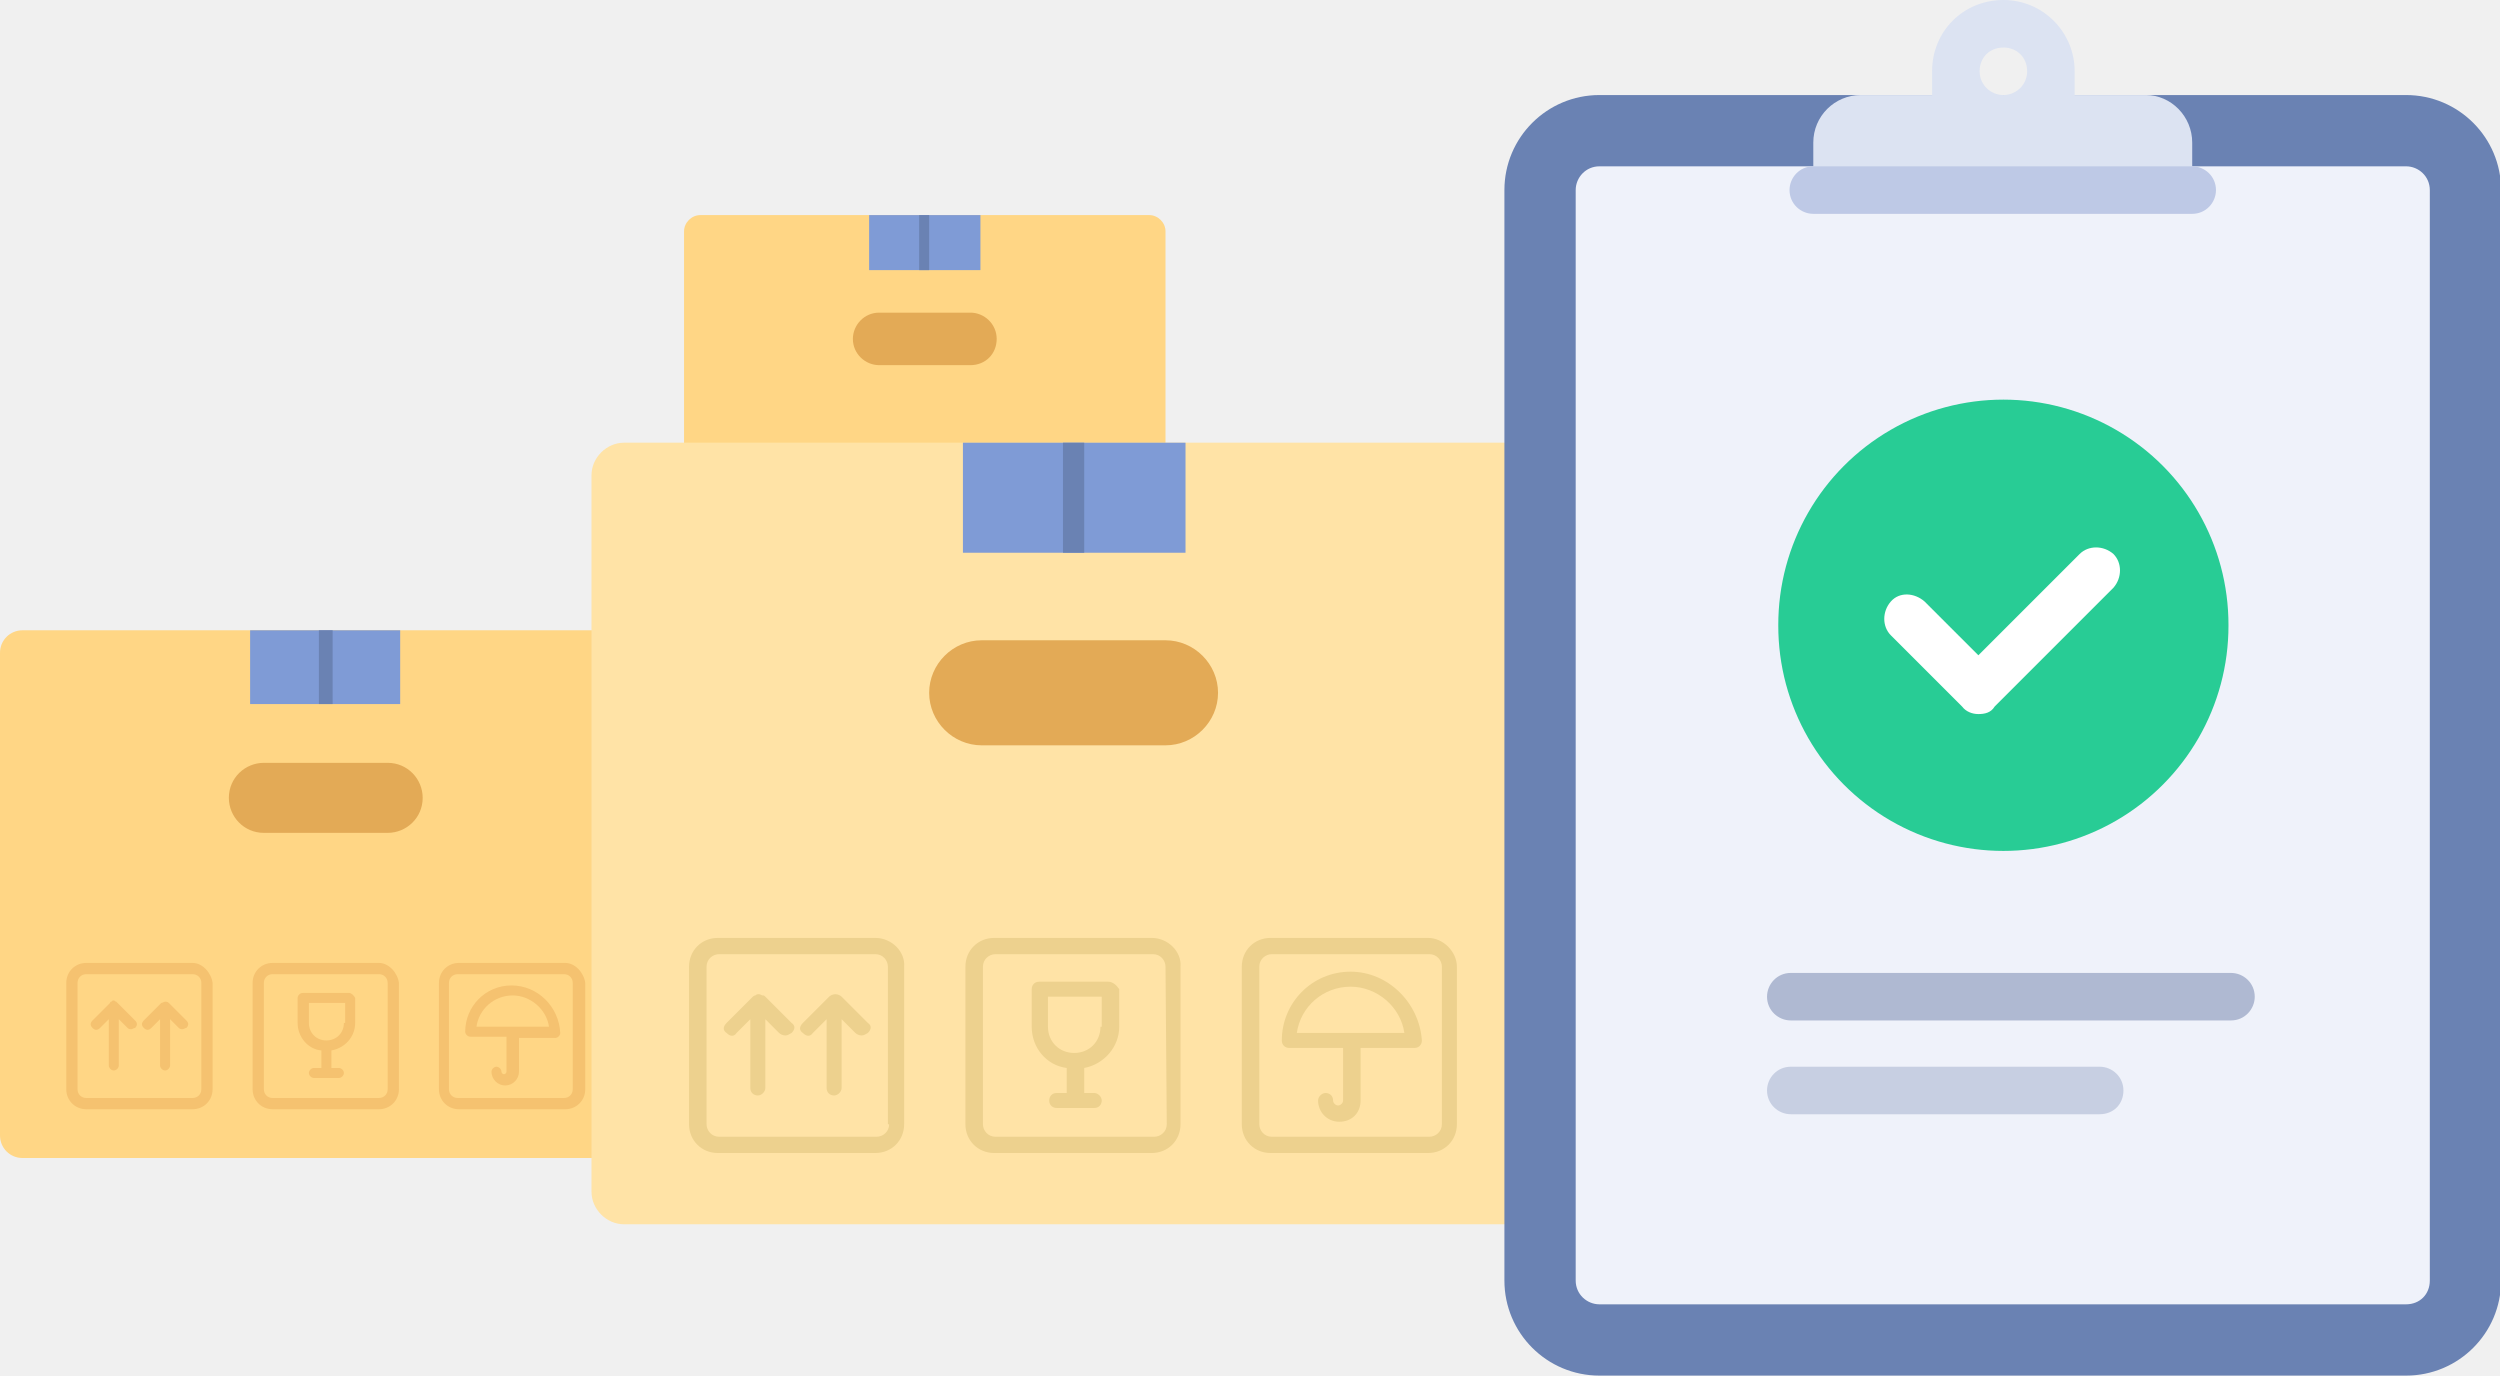
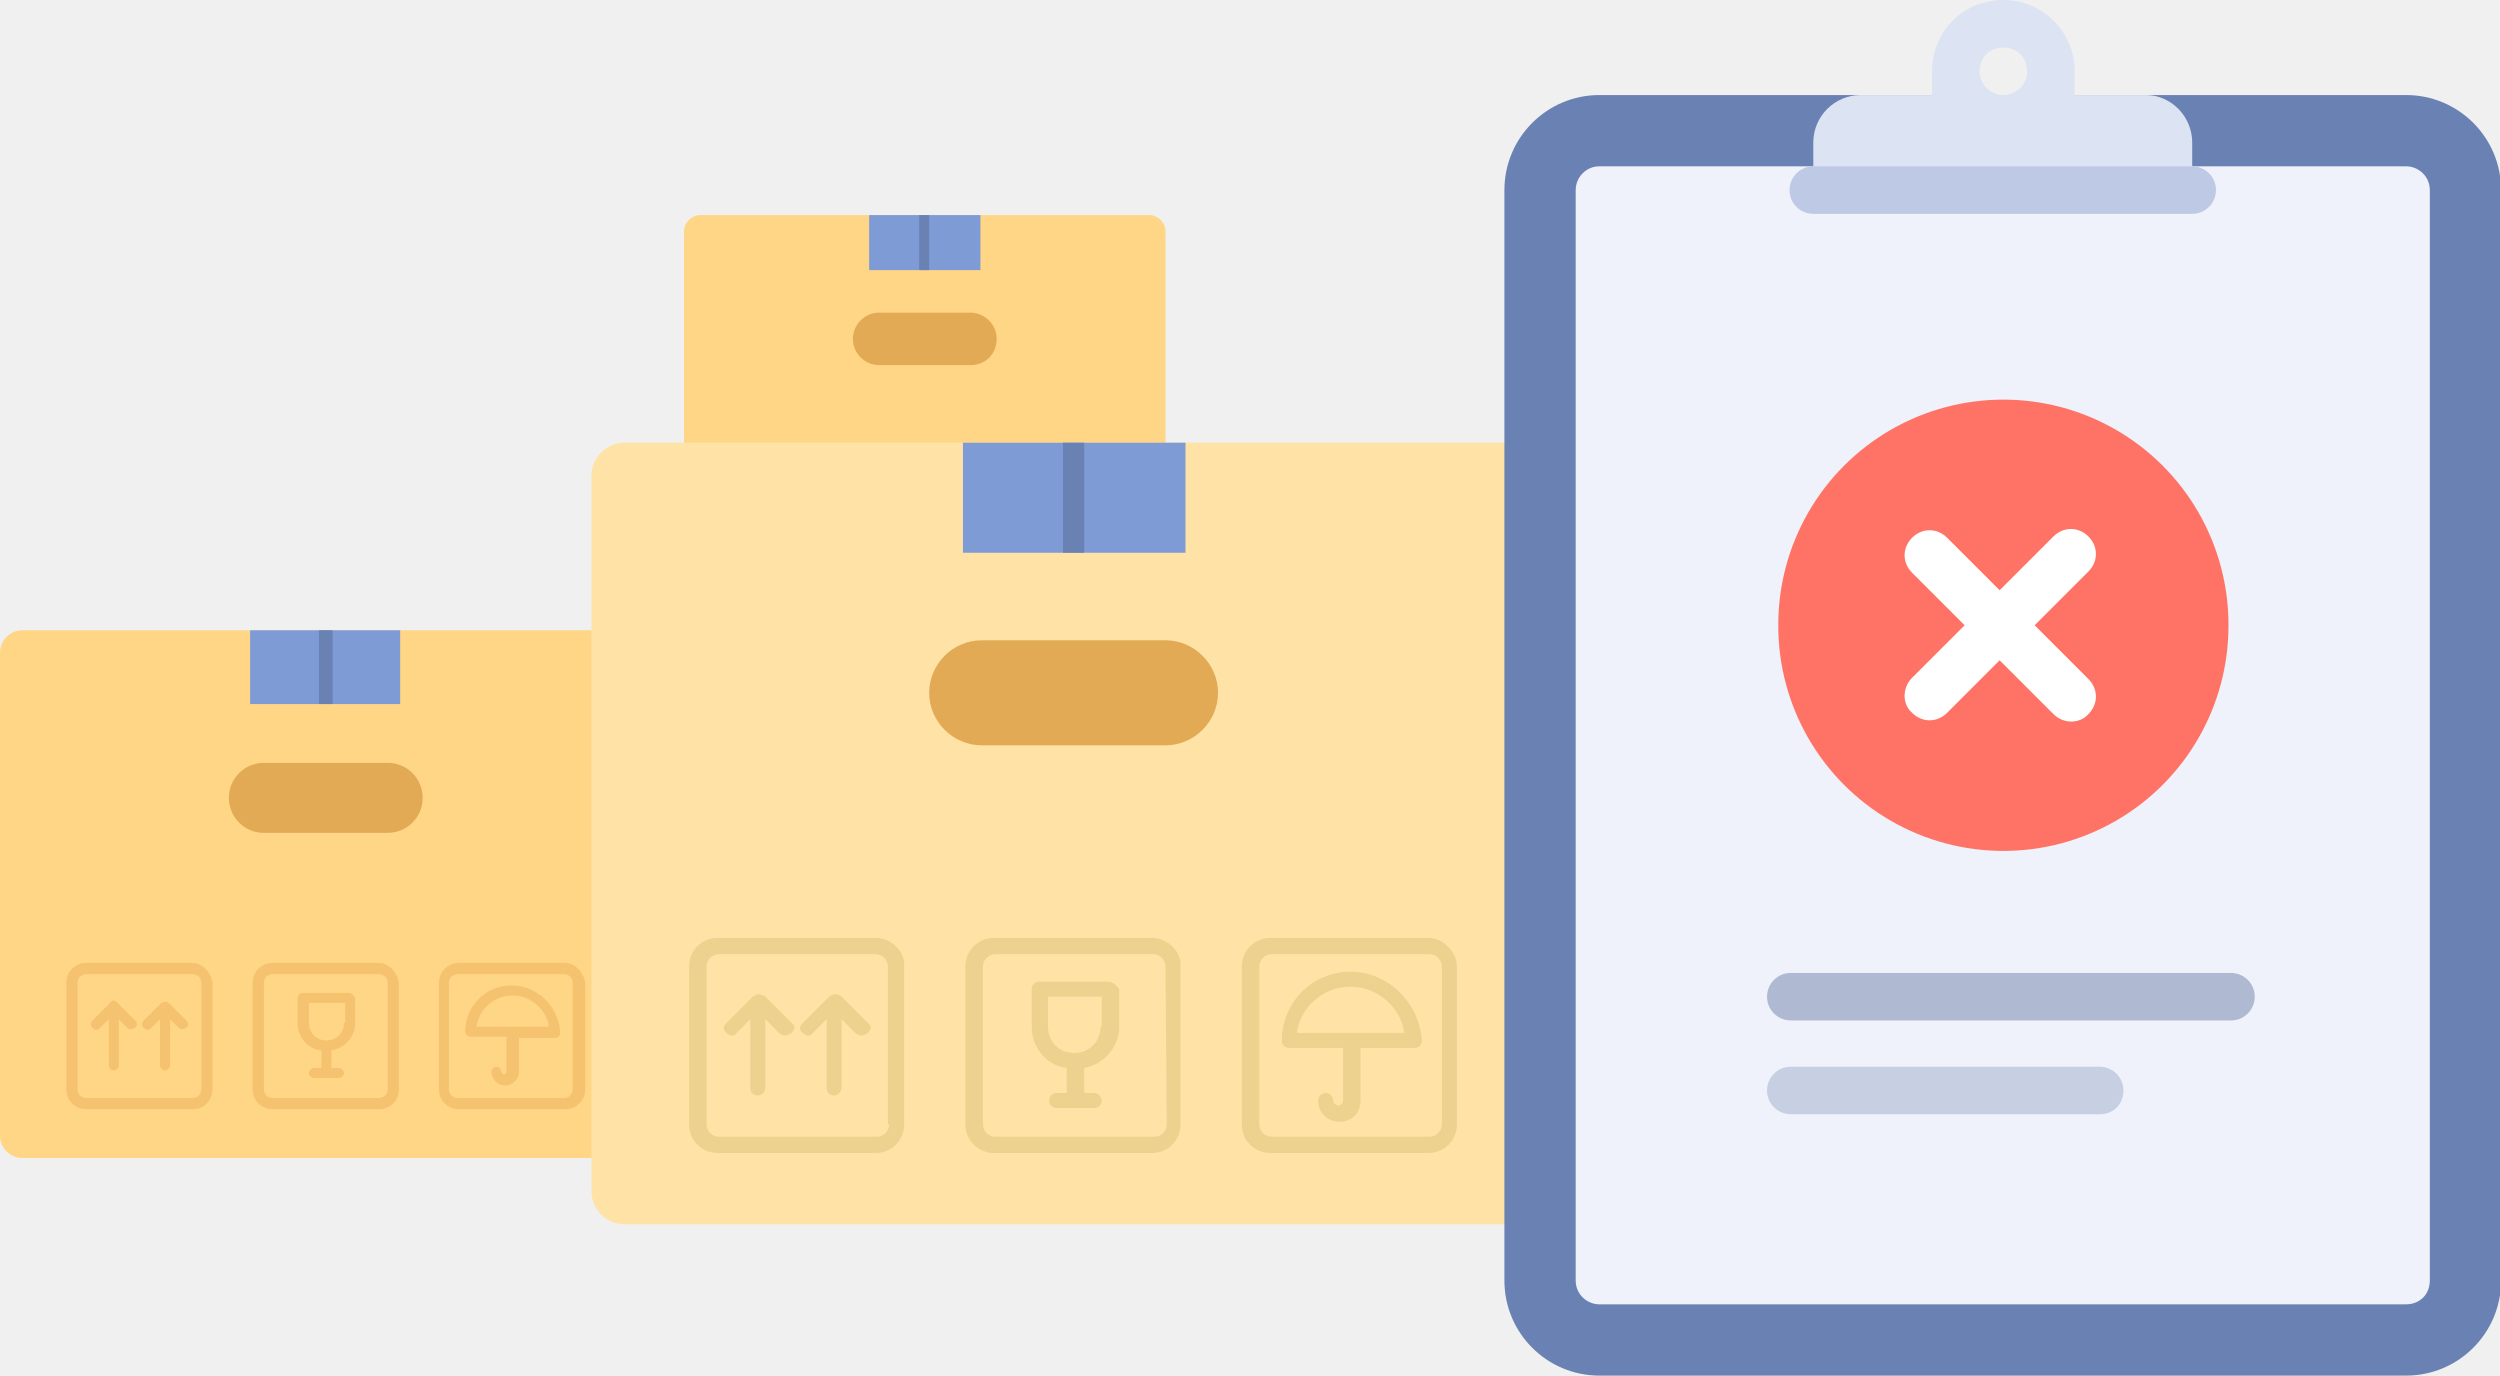
- <svg xmlns="http://www.w3.org/2000/svg" t="1607592596295" class="icon" viewBox="0 0 1861 1024" version="1.1" p-id="3411" width="147.208" height="81">
+ <svg xmlns="http://www.w3.org/2000/svg" t="1607592530447" class="icon" viewBox="0 0 1861 1024" version="1.1" p-id="2570" width="147.208" height="81">
  <defs>
    <style type="text/css" />
  </defs>
-   <path d="M485.004 845.265v-359.331c0-9.309-7.447-16.756-16.756-16.756h-451.491c-9.309 0-16.756 7.447-16.756 16.756v359.331c0 9.309 7.447 16.756 16.756 16.756h451.491c8.378-0.931 16.756-8.378 16.756-16.756z" fill="#FFD685" p-id="3412" />
-   <path d="M0 485.004v-2.793 3.724-0.931zM485.004 485.004V482.211v2.793z" fill="#FFD05B" p-id="3413" />
-   <path d="M186.182 469.178h111.709v54.924h-111.709z" fill="#7F9BD6" p-id="3414" />
-   <path d="M237.382 469.178h10.24v54.924h-10.24z" fill="#6A82B3" p-id="3415" />
-   <path d="M143.36 716.8h-79.127c-8.378 0-14.895 6.516-14.895 14.895v79.127c0 8.378 6.516 14.895 14.895 14.895h79.127c8.378 0 14.895-6.516 14.895-14.895v-79.127c-0.931-7.447-7.447-14.895-14.895-14.895z m6.516 94.022c0 3.724-2.793 6.516-6.516 6.516h-79.127c-3.724 0-6.516-2.793-6.516-6.516v-79.127c0-3.724 2.793-6.516 6.516-6.516h79.127c3.724 0 6.516 2.793 6.516 6.516v79.127z" fill="#F5C270" p-id="3416" />
-   <path d="M87.505 746.589l-0.931-0.931c-0.931 0-0.931-0.931-1.862-0.931s-0.931 0-1.862 0.931c-0.931 0-0.931 0.931-0.931 0.931l-13.033 13.033c-1.862 1.862-1.862 3.724 0 5.585 1.862 1.862 3.724 1.862 5.585 0l6.516-6.516v34.444c0 1.862 1.862 3.724 3.724 3.724s3.724-1.862 3.724-3.724v-34.444l6.516 6.516c0.931 0.931 1.862 0.931 2.793 0.931 0.931 0 1.862-0.931 2.793-0.931 1.862-1.862 1.862-3.724 0-5.585l-13.033-13.033zM125.673 746.589c-0.931-0.931-1.862-0.931-2.793-0.931s-1.862 0.931-2.793 0.931l-13.033 13.033c-1.862 1.862-1.862 3.724 0 5.585 1.862 1.862 3.724 1.862 5.585 0l6.516-6.516v34.444c0 1.862 1.862 3.724 3.724 3.724s3.724-1.862 3.724-3.724v-34.444l6.516 6.516c0.931 0.931 1.862 0.931 2.793 0.931 0.931 0 1.862-0.931 2.793-0.931 1.862-1.862 1.862-3.724 0-5.585l-13.033-13.033zM282.065 716.8h-79.127c-8.378 0-14.895 6.516-14.895 14.895v79.127c0 8.378 6.516 14.895 14.895 14.895h79.127c8.378 0 14.895-6.516 14.895-14.895v-79.127c-0.931-7.447-7.447-14.895-14.895-14.895z m6.516 94.022c0 3.724-2.793 6.516-6.516 6.516h-79.127c-3.724 0-6.516-2.793-6.516-6.516v-79.127c0-3.724 2.793-6.516 6.516-6.516h79.127c3.724 0 6.516 2.793 6.516 6.516v79.127z" fill="#F5C270" p-id="3417" />
-   <path d="M259.724 739.142h-34.444c-1.862 0-3.724 1.862-3.724 3.724v18.618c0 10.24 7.447 19.549 17.687 20.48v13.033h-5.585c-1.862 0-3.724 1.862-3.724 3.724s1.862 3.724 3.724 3.724h18.618c1.862 0 3.724-1.862 3.724-3.724s-1.862-3.724-3.724-3.724h-5.585V781.964c10.24-1.862 17.687-10.24 17.687-20.48v-18.618c-0.931-1.862-2.793-3.724-4.655-3.724z m-3.724 22.342c0 7.447-5.585 13.033-13.033 13.033s-13.033-5.585-13.033-13.033v-14.895h26.996v14.895z" fill="#F5C270" p-id="3418" />
-   <path d="M420.771 716.8h-79.127c-8.378 0-14.895 6.516-14.895 14.895v79.127c0 8.378 6.516 14.895 14.895 14.895h79.127c8.378 0 14.895-6.516 14.895-14.895v-79.127c-0.931-7.447-7.447-14.895-14.895-14.895z m5.585 94.022c0 3.724-2.793 6.516-6.516 6.516h-79.127c-3.724 0-6.516-2.793-6.516-6.516v-79.127c0-3.724 2.793-6.516 6.516-6.516h79.127c3.724 0 6.516 2.793 6.516 6.516v79.127z" fill="#F5C270" p-id="3419" />
-   <path d="M380.742 733.556c-19.549 0-34.444 15.825-34.444 34.444 0 1.862 1.862 3.724 3.724 3.724h26.996v26.065c0 0.931-0.931 1.862-1.862 1.862s-1.862-0.931-1.862-1.862c0-1.862-1.862-3.724-3.724-3.724s-3.724 1.862-3.724 3.724c0 5.585 4.655 10.24 10.24 10.24 5.585 0 10.24-4.655 10.24-10.24V772.655h26.996c1.862 0 3.724-1.862 3.724-3.724-0.931-19.549-16.756-35.375-36.305-35.375z m-26.065 30.72c1.862-13.033 13.033-23.273 26.996-23.273 13.033 0 25.135 10.24 26.996 23.273h-53.993z" fill="#F5C270" p-id="3420" />
-   <path d="M288.582 619.985h-92.16c-14.895 0-26.065-12.102-26.065-26.065 0-14.895 12.102-26.065 26.065-26.065h92.16c14.895 0 26.065 12.102 26.065 26.065 0 14.895-12.102 26.065-26.065 26.065z" fill="#E3AA56" p-id="3421" />
-   <path d="M867.607 438.458v-266.24c0-6.516-5.585-12.102-12.102-12.102H521.309c-6.516 0-12.102 5.585-12.102 12.102v266.24c0 6.516 5.585 12.102 12.102 12.102h334.196c6.516 0 12.102-5.585 12.102-12.102z" fill="#FFD685" p-id="3422" />
-   <path d="M509.207 172.218v-1.862 2.793-0.931zM867.607 172.218V170.356v1.862z" fill="#FFD05B" p-id="3423" />
-   <path d="M646.982 160.116h82.851v40.96h-82.851z" fill="#7F9BD6" p-id="3424" />
-   <path d="M684.218 160.116h7.447v40.96h-7.447z" fill="#6A82B3" p-id="3425" />
-   <path d="M722.385 271.825h-67.956c-10.24 0-19.549-8.378-19.549-19.549 0-10.24 8.378-19.549 19.549-19.549h67.956c10.24 0 19.549 8.378 19.549 19.549 0 11.171-8.378 19.549-19.549 19.549z" fill="#E3AA56" p-id="3426" />
-   <path d="M1158.982 888.087V353.745c0-13.033-11.171-24.204-24.204-24.204h-670.255c-13.033 0-24.204 11.171-24.204 24.204v533.411c0 13.033 11.171 24.204 24.204 24.204h670.255c13.033 0.931 24.204-10.24 24.204-23.273z" fill="#FFE3A6" p-id="3427" />
-   <path d="M439.389 353.745v-3.724 6.516-2.793zM1158.982 353.745V349.091v4.655z" fill="#FFD05B" p-id="3428" />
-   <path d="M716.8 329.542h165.702v81.92H716.8z" fill="#7F9BD6" p-id="3429" />
-   <path d="M791.273 329.542h15.825v81.92H791.273z" fill="#6A82B3" p-id="3430" />
-   <path d="M651.636 698.182h-117.295c-12.102 0-21.411 9.309-21.411 21.411v117.295c0 12.102 9.309 21.411 21.411 21.411H651.636c12.102 0 21.411-9.309 21.411-21.411v-117.295c0.931-11.171-9.309-21.411-21.411-21.411z m10.24 138.705c0 5.585-4.655 9.309-9.309 9.309h-117.295c-5.585 0-9.309-4.655-9.309-9.309v-117.295c0-5.585 4.655-9.309 9.309-9.309H651.636c5.585 0 9.309 4.655 9.309 9.309v117.295z" fill="#EDD18E" p-id="3431" />
-   <path d="M569.716 741.935c-0.931-0.931-0.931-0.931-1.862-0.931s-1.862-0.931-2.793-0.931-1.862 0-2.793 0.931c-0.931 0-1.862 0.931-1.862 0.931l-19.549 19.549c-2.793 2.793-2.793 5.585 0 7.447 2.793 2.793 5.585 2.793 7.447 0l10.24-10.24v51.2c0 3.724 2.793 5.585 5.585 5.585s5.585-2.793 5.585-5.585v-51.2l10.24 10.24c0.931 0.931 2.793 1.862 4.655 1.862s2.793-0.931 4.655-1.862c2.793-2.793 2.793-5.585 0-7.447l-19.549-19.549zM626.502 741.935c-0.931-0.931-2.793-1.862-4.655-1.862s-3.724 0.931-4.655 1.862l-19.549 19.549c-2.793 2.793-2.793 5.585 0 7.447 2.793 2.793 5.585 2.793 7.447 0l10.24-10.24v51.2c0 3.724 2.793 5.585 5.585 5.585s5.585-2.793 5.585-5.585v-51.2l10.24 10.24c0.931 0.931 2.793 1.862 4.655 1.862s2.793-0.931 4.655-1.862c2.793-2.793 2.793-5.585 0-7.447l-19.549-19.549zM857.367 698.182h-117.295c-12.102 0-21.411 9.309-21.411 21.411v117.295c0 12.102 9.309 21.411 21.411 21.411h117.295c12.102 0 21.411-9.309 21.411-21.411v-117.295c0.931-11.171-9.309-21.411-21.411-21.411z m11.171 138.705c0 5.585-4.655 9.309-9.309 9.309h-118.225c-5.585 0-9.309-4.655-9.309-9.309v-117.295c0-5.585 4.655-9.309 9.309-9.309h117.295c5.585 0 9.309 4.655 9.309 9.309l0.931 117.295z" fill="#EDD18E" p-id="3432" />
-   <path d="M824.785 730.764h-51.2c-3.724 0-5.585 2.793-5.585 5.585v27.927c0 15.825 11.171 28.858 26.065 30.72v18.618h-7.447c-3.724 0-5.585 2.793-5.585 5.585 0 3.724 2.793 5.585 5.585 5.585h27.927c3.724 0 5.585-2.793 5.585-5.585s-2.793-5.585-5.585-5.585h-7.447v-18.618c14.895-2.793 26.065-15.825 26.065-30.72v-27.927c-1.862-2.793-4.655-5.585-8.378-5.585z m-5.585 33.513c0 11.171-8.378 19.549-19.549 19.549s-19.549-8.378-19.549-19.549v-22.342h40.029v22.342z" fill="#EDD18E" p-id="3433" />
-   <path d="M1063.098 698.182h-117.295c-12.102 0-21.411 9.309-21.411 21.411v117.295c0 12.102 9.309 21.411 21.411 21.411h117.295c12.102 0 21.411-9.309 21.411-21.411v-117.295c0-11.171-10.24-21.411-21.411-21.411z m10.24 138.705c0 5.585-4.655 9.309-9.309 9.309h-117.295c-5.585 0-9.309-4.655-9.309-9.309v-117.295c0-5.585 4.655-9.309 9.309-9.309h117.295c5.585 0 9.309 4.655 9.309 9.309v117.295z" fill="#EDD18E" p-id="3434" />
-   <path d="M1005.382 723.316c-28.858 0-51.2 23.273-51.2 51.2 0 3.724 2.793 5.585 5.585 5.585h40.029v39.098c0 1.862-1.862 3.724-3.724 3.724s-3.724-1.862-3.724-3.724c0-3.724-2.793-5.585-5.585-5.585s-5.585 2.793-5.585 5.585c0 8.378 6.516 15.825 15.825 15.825s15.825-6.516 15.825-15.825v-39.098h40.029c3.724 0 5.585-2.793 5.585-5.585-1.862-27.927-25.135-51.2-53.062-51.2z m-40.029 45.615c2.793-19.549 19.549-34.444 40.029-34.444 19.549 0 37.236 14.895 40.029 34.444h-80.058z" fill="#EDD18E" p-id="3435" />
-   <path d="M867.607 554.822h-136.844c-21.411 0-39.098-17.687-39.098-39.098 0-21.411 17.687-39.098 39.098-39.098h136.844c21.411 0 39.098 17.687 39.098 39.098 0 21.411-17.687 39.098-39.098 39.098z" fill="#E3AA56" p-id="3436" />
-   <path d="M1791.069 1024h-600.436c-39.098 0-70.749-31.651-70.749-70.749v-811.753c0-39.098 31.651-70.749 70.749-70.749h600.436c39.098 0 70.749 31.651 70.749 70.749v811.753c0 39.098-31.651 70.749-70.749 70.749z" fill="#6A82B3" p-id="3437" />
-   <path d="M1791.069 970.938h-600.436c-9.309 0-17.687-7.447-17.687-17.687v-811.753c0-9.309 7.447-17.687 17.687-17.687h600.436c9.309 0 17.687 7.447 17.687 17.687v811.753c0 10.24-7.447 17.687-17.687 17.687z" fill="#EFF2FA" p-id="3438" />
-   <path d="M1597.44 70.749h-53.062v-17.687c0-28.858-23.273-53.062-53.062-53.062s-53.062 23.273-53.062 53.062v17.687h-53.062c-19.549 0-35.375 15.825-35.375 35.375v35.375h282.065v-35.375c0-19.549-15.825-35.375-34.444-35.375z m-106.124 0c-9.309 0-17.687-7.447-17.687-17.687s7.447-17.687 17.687-17.687 17.687 7.447 17.687 17.687-8.378 17.687-17.687 17.687z" fill="#DCE3F2" p-id="3439" />
-   <path d="M1631.884 159.185H1349.818c-9.309 0-17.687-7.447-17.687-17.687 0-9.309 7.447-17.687 17.687-17.687h282.065c9.309 0 17.687 7.447 17.687 17.687 0 9.309-7.447 17.687-17.687 17.687z" fill="#BEC9E6" p-id="3440" />
-   <path d="M1491.316 465.455m-167.564 0a167.564 167.564 0 1 0 335.127 0 167.564 167.564 0 1 0-335.127 0Z" fill="#28CC95" p-id="3441" />
-   <path d="M1472.698 531.549c-4.655 0-9.309-1.862-12.102-5.585l-53.062-53.062c-6.516-6.516-6.516-17.687 0-25.135s17.687-6.516 25.135 0l40.029 40.029 75.404-75.404c6.516-6.516 17.687-6.516 25.135 0 6.516 6.516 6.516 17.687 0 25.135l-88.436 88.436c-2.793 4.655-7.447 5.585-12.102 5.585z" fill="#FFFFFF" p-id="3442" />
-   <path d="M1660.742 759.622h-327.68c-9.309 0-17.687-7.447-17.687-17.687 0-9.309 7.447-17.687 17.687-17.687h327.68c9.309 0 17.687 7.447 17.687 17.687 0 9.309-7.447 17.687-17.687 17.687z" fill="#AFB9D2" p-id="3443" />
-   <path d="M1562.996 829.44h-229.935c-9.309 0-17.687-7.447-17.687-17.687 0-9.309 7.447-17.687 17.687-17.687h229.935c9.309 0 17.687 7.447 17.687 17.687 0 10.24-7.447 17.687-17.687 17.687z" fill="#C7CFE2" p-id="3444" />
+   <path d="M485.004 845.265v-359.331c0-9.309-7.447-16.756-16.756-16.756h-451.491c-9.309 0-16.756 7.447-16.756 16.756v359.331c0 9.309 7.447 16.756 16.756 16.756h451.491c8.378-0.931 16.756-8.378 16.756-16.756z" fill="#FFD685" p-id="2571" />
+   <path d="M0 485.004v-2.793 3.724-0.931zM485.004 485.004V482.211v2.793z" fill="#FFD05B" p-id="2572" />
+   <path d="M186.182 469.178h111.709v54.924h-111.709z" fill="#7F9BD6" p-id="2573" />
+   <path d="M237.382 469.178h10.24v54.924h-10.24z" fill="#6A82B3" p-id="2574" />
+   <path d="M143.36 716.8h-79.127c-8.378 0-14.895 6.516-14.895 14.895v79.127c0 8.378 6.516 14.895 14.895 14.895h79.127c8.378 0 14.895-6.516 14.895-14.895v-79.127c-0.931-7.447-7.447-14.895-14.895-14.895z m6.516 94.022c0 3.724-2.793 6.516-6.516 6.516h-79.127c-3.724 0-6.516-2.793-6.516-6.516v-79.127c0-3.724 2.793-6.516 6.516-6.516h79.127c3.724 0 6.516 2.793 6.516 6.516v79.127z" fill="#F5C270" p-id="2575" />
+   <path d="M87.505 746.589l-0.931-0.931c-0.931 0-0.931-0.931-1.862-0.931s-0.931 0-1.862 0.931c-0.931 0-0.931 0.931-0.931 0.931l-13.033 13.033c-1.862 1.862-1.862 3.724 0 5.585 1.862 1.862 3.724 1.862 5.585 0l6.516-6.516v34.444c0 1.862 1.862 3.724 3.724 3.724s3.724-1.862 3.724-3.724v-34.444l6.516 6.516c0.931 0.931 1.862 0.931 2.793 0.931 0.931 0 1.862-0.931 2.793-0.931 1.862-1.862 1.862-3.724 0-5.585l-13.033-13.033zM125.673 746.589c-0.931-0.931-1.862-0.931-2.793-0.931s-1.862 0.931-2.793 0.931l-13.033 13.033c-1.862 1.862-1.862 3.724 0 5.585 1.862 1.862 3.724 1.862 5.585 0l6.516-6.516v34.444c0 1.862 1.862 3.724 3.724 3.724s3.724-1.862 3.724-3.724v-34.444l6.516 6.516c0.931 0.931 1.862 0.931 2.793 0.931 0.931 0 1.862-0.931 2.793-0.931 1.862-1.862 1.862-3.724 0-5.585l-13.033-13.033zM282.065 716.8h-79.127c-8.378 0-14.895 6.516-14.895 14.895v79.127c0 8.378 6.516 14.895 14.895 14.895h79.127c8.378 0 14.895-6.516 14.895-14.895v-79.127c-0.931-7.447-7.447-14.895-14.895-14.895z m6.516 94.022c0 3.724-2.793 6.516-6.516 6.516h-79.127c-3.724 0-6.516-2.793-6.516-6.516v-79.127c0-3.724 2.793-6.516 6.516-6.516h79.127c3.724 0 6.516 2.793 6.516 6.516v79.127z" fill="#F5C270" p-id="2576" />
+   <path d="M259.724 739.142h-34.444c-1.862 0-3.724 1.862-3.724 3.724v18.618c0 10.24 7.447 19.549 17.687 20.48v13.033h-5.585c-1.862 0-3.724 1.862-3.724 3.724s1.862 3.724 3.724 3.724h18.618c1.862 0 3.724-1.862 3.724-3.724s-1.862-3.724-3.724-3.724h-5.585V781.964c10.24-1.862 17.687-10.24 17.687-20.48v-18.618c-0.931-1.862-2.793-3.724-4.655-3.724z m-3.724 22.342c0 7.447-5.585 13.033-13.033 13.033s-13.033-5.585-13.033-13.033v-14.895h26.996v14.895z" fill="#F5C270" p-id="2577" />
+   <path d="M420.771 716.8h-79.127c-8.378 0-14.895 6.516-14.895 14.895v79.127c0 8.378 6.516 14.895 14.895 14.895h79.127c8.378 0 14.895-6.516 14.895-14.895v-79.127c-0.931-7.447-7.447-14.895-14.895-14.895z m5.585 94.022c0 3.724-2.793 6.516-6.516 6.516h-79.127c-3.724 0-6.516-2.793-6.516-6.516v-79.127c0-3.724 2.793-6.516 6.516-6.516h79.127c3.724 0 6.516 2.793 6.516 6.516v79.127z" fill="#F5C270" p-id="2578" />
+   <path d="M380.742 733.556c-19.549 0-34.444 15.825-34.444 34.444 0 1.862 1.862 3.724 3.724 3.724h26.996v26.065c0 0.931-0.931 1.862-1.862 1.862s-1.862-0.931-1.862-1.862c0-1.862-1.862-3.724-3.724-3.724s-3.724 1.862-3.724 3.724c0 5.585 4.655 10.24 10.24 10.24 5.585 0 10.24-4.655 10.24-10.24V772.655h26.996c1.862 0 3.724-1.862 3.724-3.724-0.931-19.549-16.756-35.375-36.305-35.375z m-26.065 30.72c1.862-13.033 13.033-23.273 26.996-23.273 13.033 0 25.135 10.24 26.996 23.273h-53.993z" fill="#F5C270" p-id="2579" />
+   <path d="M288.582 619.985h-92.16c-14.895 0-26.065-12.102-26.065-26.065 0-14.895 12.102-26.065 26.065-26.065h92.16c14.895 0 26.065 12.102 26.065 26.065 0 14.895-12.102 26.065-26.065 26.065z" fill="#E3AA56" p-id="2580" />
+   <path d="M867.607 438.458v-266.24c0-6.516-5.585-12.102-12.102-12.102H521.309c-6.516 0-12.102 5.585-12.102 12.102v266.24c0 6.516 5.585 12.102 12.102 12.102h334.196c6.516 0 12.102-5.585 12.102-12.102z" fill="#FFD685" p-id="2581" />
+   <path d="M509.207 172.218v-1.862 2.793-0.931zM867.607 172.218V170.356v1.862z" fill="#FFD05B" p-id="2582" />
+   <path d="M646.982 160.116h82.851v40.96h-82.851z" fill="#7F9BD6" p-id="2583" />
+   <path d="M684.218 160.116h7.447v40.96h-7.447z" fill="#6A82B3" p-id="2584" />
+   <path d="M722.385 271.825h-67.956c-10.24 0-19.549-8.378-19.549-19.549 0-10.24 8.378-19.549 19.549-19.549h67.956c10.24 0 19.549 8.378 19.549 19.549 0 11.171-8.378 19.549-19.549 19.549z" fill="#E3AA56" p-id="2585" />
+   <path d="M1158.982 888.087V353.745c0-13.033-11.171-24.204-24.204-24.204h-670.255c-13.033 0-24.204 11.171-24.204 24.204v533.411c0 13.033 11.171 24.204 24.204 24.204h670.255c13.033 0.931 24.204-10.24 24.204-23.273z" fill="#FFE3A6" p-id="2586" />
+   <path d="M439.389 353.745v-3.724 6.516-2.793zM1158.982 353.745V349.091v4.655z" fill="#FFD05B" p-id="2587" />
+   <path d="M716.8 329.542h165.702v81.92H716.8z" fill="#7F9BD6" p-id="2588" />
+   <path d="M791.273 329.542h15.825v81.92H791.273z" fill="#6A82B3" p-id="2589" />
+   <path d="M651.636 698.182h-117.295c-12.102 0-21.411 9.309-21.411 21.411v117.295c0 12.102 9.309 21.411 21.411 21.411H651.636c12.102 0 21.411-9.309 21.411-21.411v-117.295c0.931-11.171-9.309-21.411-21.411-21.411z m10.24 138.705c0 5.585-4.655 9.309-9.309 9.309h-117.295c-5.585 0-9.309-4.655-9.309-9.309v-117.295c0-5.585 4.655-9.309 9.309-9.309H651.636c5.585 0 9.309 4.655 9.309 9.309v117.295z" fill="#EDD18E" p-id="2590" />
+   <path d="M569.716 741.935c-0.931-0.931-0.931-0.931-1.862-0.931s-1.862-0.931-2.793-0.931-1.862 0-2.793 0.931c-0.931 0-1.862 0.931-1.862 0.931l-19.549 19.549c-2.793 2.793-2.793 5.585 0 7.447 2.793 2.793 5.585 2.793 7.447 0l10.24-10.24v51.2c0 3.724 2.793 5.585 5.585 5.585s5.585-2.793 5.585-5.585v-51.2l10.24 10.24c0.931 0.931 2.793 1.862 4.655 1.862s2.793-0.931 4.655-1.862c2.793-2.793 2.793-5.585 0-7.447l-19.549-19.549zM626.502 741.935c-0.931-0.931-2.793-1.862-4.655-1.862s-3.724 0.931-4.655 1.862l-19.549 19.549c-2.793 2.793-2.793 5.585 0 7.447 2.793 2.793 5.585 2.793 7.447 0l10.24-10.24v51.2c0 3.724 2.793 5.585 5.585 5.585s5.585-2.793 5.585-5.585v-51.2l10.24 10.24c0.931 0.931 2.793 1.862 4.655 1.862s2.793-0.931 4.655-1.862c2.793-2.793 2.793-5.585 0-7.447l-19.549-19.549zM857.367 698.182h-117.295c-12.102 0-21.411 9.309-21.411 21.411v117.295c0 12.102 9.309 21.411 21.411 21.411h117.295c12.102 0 21.411-9.309 21.411-21.411v-117.295c0.931-11.171-9.309-21.411-21.411-21.411z m11.171 138.705c0 5.585-4.655 9.309-9.309 9.309h-118.225c-5.585 0-9.309-4.655-9.309-9.309v-117.295c0-5.585 4.655-9.309 9.309-9.309h117.295c5.585 0 9.309 4.655 9.309 9.309l0.931 117.295z" fill="#EDD18E" p-id="2591" />
+   <path d="M824.785 730.764h-51.2c-3.724 0-5.585 2.793-5.585 5.585v27.927c0 15.825 11.171 28.858 26.065 30.72v18.618h-7.447c-3.724 0-5.585 2.793-5.585 5.585 0 3.724 2.793 5.585 5.585 5.585h27.927c3.724 0 5.585-2.793 5.585-5.585s-2.793-5.585-5.585-5.585h-7.447v-18.618c14.895-2.793 26.065-15.825 26.065-30.72v-27.927c-1.862-2.793-4.655-5.585-8.378-5.585z m-5.585 33.513c0 11.171-8.378 19.549-19.549 19.549s-19.549-8.378-19.549-19.549v-22.342h40.029v22.342z" fill="#EDD18E" p-id="2592" />
+   <path d="M1063.098 698.182h-117.295c-12.102 0-21.411 9.309-21.411 21.411v117.295c0 12.102 9.309 21.411 21.411 21.411h117.295c12.102 0 21.411-9.309 21.411-21.411v-117.295c0-11.171-10.24-21.411-21.411-21.411z m10.24 138.705c0 5.585-4.655 9.309-9.309 9.309h-117.295c-5.585 0-9.309-4.655-9.309-9.309v-117.295c0-5.585 4.655-9.309 9.309-9.309h117.295c5.585 0 9.309 4.655 9.309 9.309v117.295z" fill="#EDD18E" p-id="2593" />
+   <path d="M1005.382 723.316c-28.858 0-51.2 23.273-51.2 51.2 0 3.724 2.793 5.585 5.585 5.585h40.029v39.098c0 1.862-1.862 3.724-3.724 3.724s-3.724-1.862-3.724-3.724c0-3.724-2.793-5.585-5.585-5.585s-5.585 2.793-5.585 5.585c0 8.378 6.516 15.825 15.825 15.825s15.825-6.516 15.825-15.825v-39.098h40.029c3.724 0 5.585-2.793 5.585-5.585-1.862-27.927-25.135-51.2-53.062-51.2z m-40.029 45.615c2.793-19.549 19.549-34.444 40.029-34.444 19.549 0 37.236 14.895 40.029 34.444h-80.058z" fill="#EDD18E" p-id="2594" />
+   <path d="M867.607 554.822h-136.844c-21.411 0-39.098-17.687-39.098-39.098 0-21.411 17.687-39.098 39.098-39.098h136.844c21.411 0 39.098 17.687 39.098 39.098 0 21.411-17.687 39.098-39.098 39.098z" fill="#E3AA56" p-id="2595" />
+   <path d="M1791.069 1024h-600.436c-39.098 0-70.749-31.651-70.749-70.749v-811.753c0-39.098 31.651-70.749 70.749-70.749h600.436c39.098 0 70.749 31.651 70.749 70.749v811.753c0 39.098-31.651 70.749-70.749 70.749z" fill="#6A82B3" p-id="2596" />
+   <path d="M1791.069 970.938h-600.436c-9.309 0-17.687-7.447-17.687-17.687v-811.753c0-9.309 7.447-17.687 17.687-17.687h600.436c9.309 0 17.687 7.447 17.687 17.687v811.753c0 10.24-7.447 17.687-17.687 17.687z" fill="#EFF2FA" p-id="2597" />
+   <path d="M1597.44 70.749h-53.062v-17.687c0-28.858-23.273-53.062-53.062-53.062s-53.062 23.273-53.062 53.062v17.687h-53.062c-19.549 0-35.375 15.825-35.375 35.375v35.375h282.065v-35.375c0-19.549-15.825-35.375-34.444-35.375z m-106.124 0c-9.309 0-17.687-7.447-17.687-17.687s7.447-17.687 17.687-17.687 17.687 7.447 17.687 17.687-8.378 17.687-17.687 17.687z" fill="#DCE3F2" p-id="2598" />
+   <path d="M1631.884 159.185H1349.818c-9.309 0-17.687-7.447-17.687-17.687 0-9.309 7.447-17.687 17.687-17.687h282.065c9.309 0 17.687 7.447 17.687 17.687 0 9.309-7.447 17.687-17.687 17.687z" fill="#BEC9E6" p-id="2599" />
+   <path d="M1491.316 465.455m-167.564 0a167.564 167.564 0 1 0 335.127 0 167.564 167.564 0 1 0-335.127 0Z" fill="#FF7366" p-id="2600" />
+   <path d="M1660.742 759.622h-327.68c-9.309 0-17.687-7.447-17.687-17.687 0-9.309 7.447-17.687 17.687-17.687h327.68c9.309 0 17.687 7.447 17.687 17.687 0 9.309-7.447 17.687-17.687 17.687z" fill="#AFB9D2" p-id="2601" />
+   <path d="M1562.996 829.44h-229.935c-9.309 0-17.687-7.447-17.687-17.687 0-9.309 7.447-17.687 17.687-17.687h229.935c9.309 0 17.687 7.447 17.687 17.687 0 10.24-7.447 17.687-17.687 17.687z" fill="#C7CFE2" p-id="2602" />
+   <path d="M1528.553 531.549l-105.193-105.193c-7.447-7.447-7.447-18.618 0-26.065 7.447-7.447 18.618-7.447 26.065 0l105.193 105.193c7.447 7.447 7.447 18.618 0 26.065-6.516 7.447-18.618 7.447-26.065 0z" fill="#FFFFFF" p-id="2603" />
+   <path d="M1423.36 504.553l105.193-105.193c7.447-7.447 18.618-7.447 26.065 0 7.447 7.447 7.447 18.618 0 26.065L1449.425 530.618c-7.447 7.447-18.618 7.447-26.065 0-7.447-6.516-7.447-18.618 0-26.065z" fill="#FFFFFF" p-id="2604" />
</svg>
